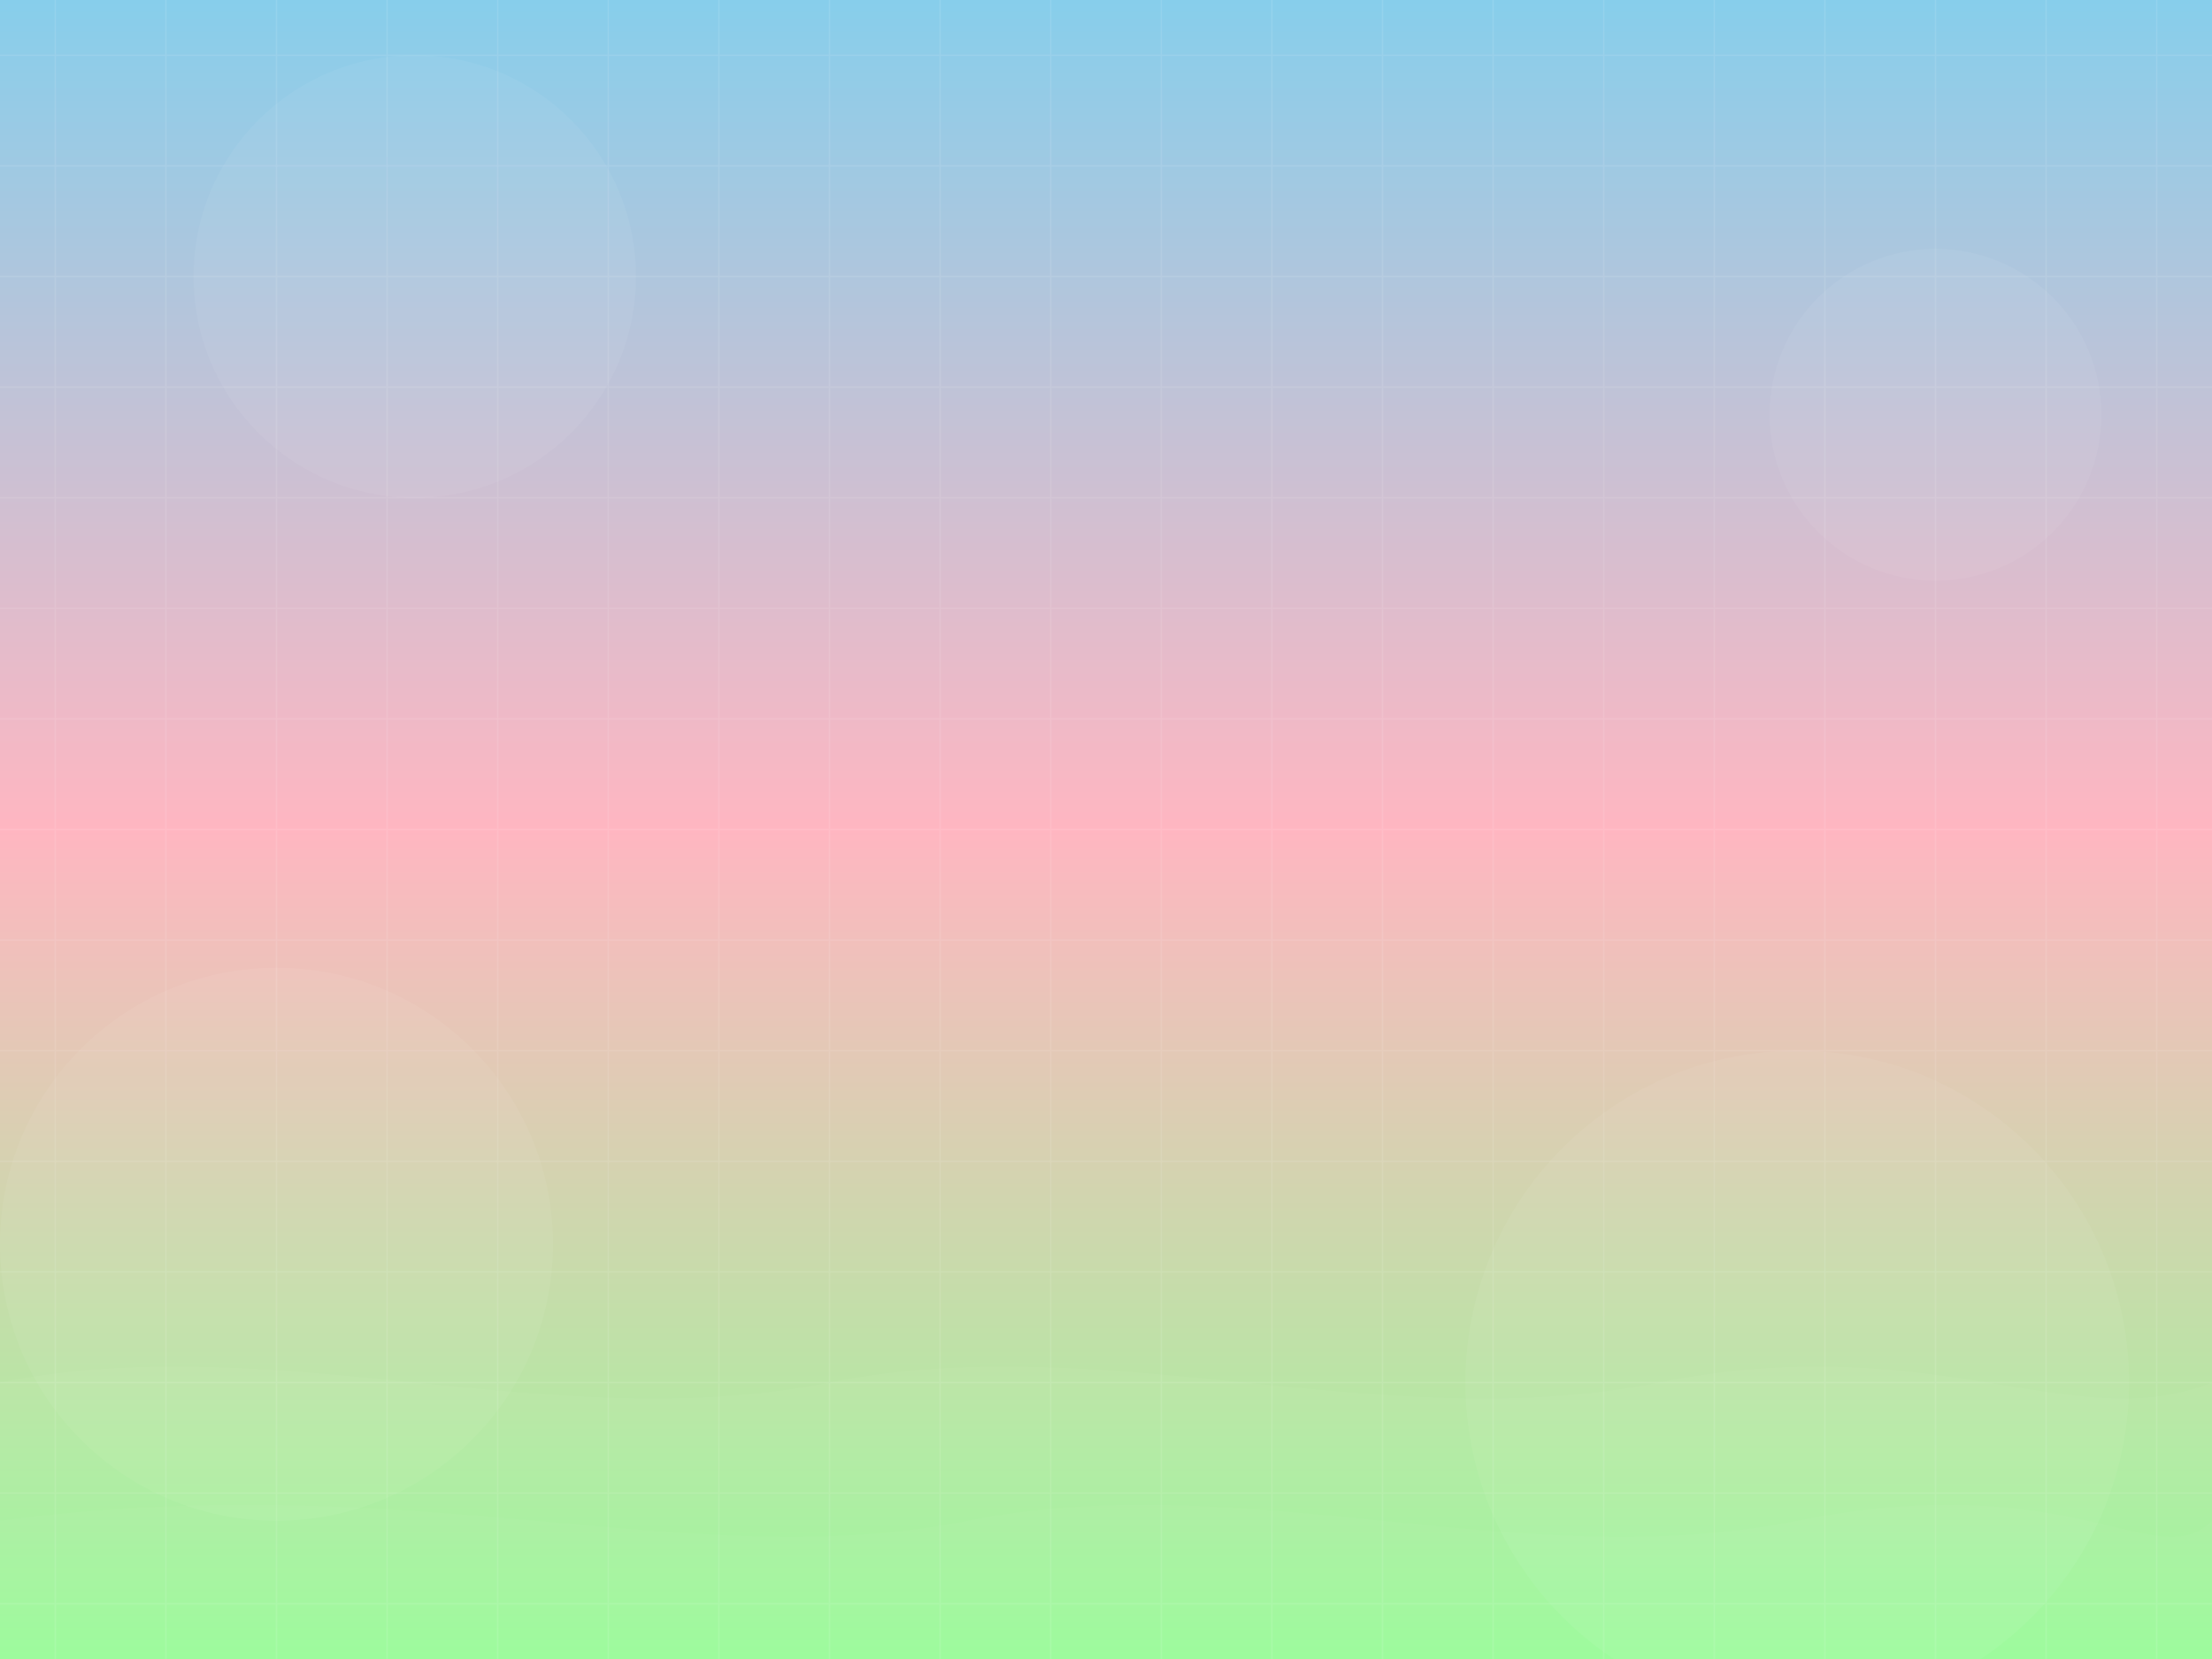
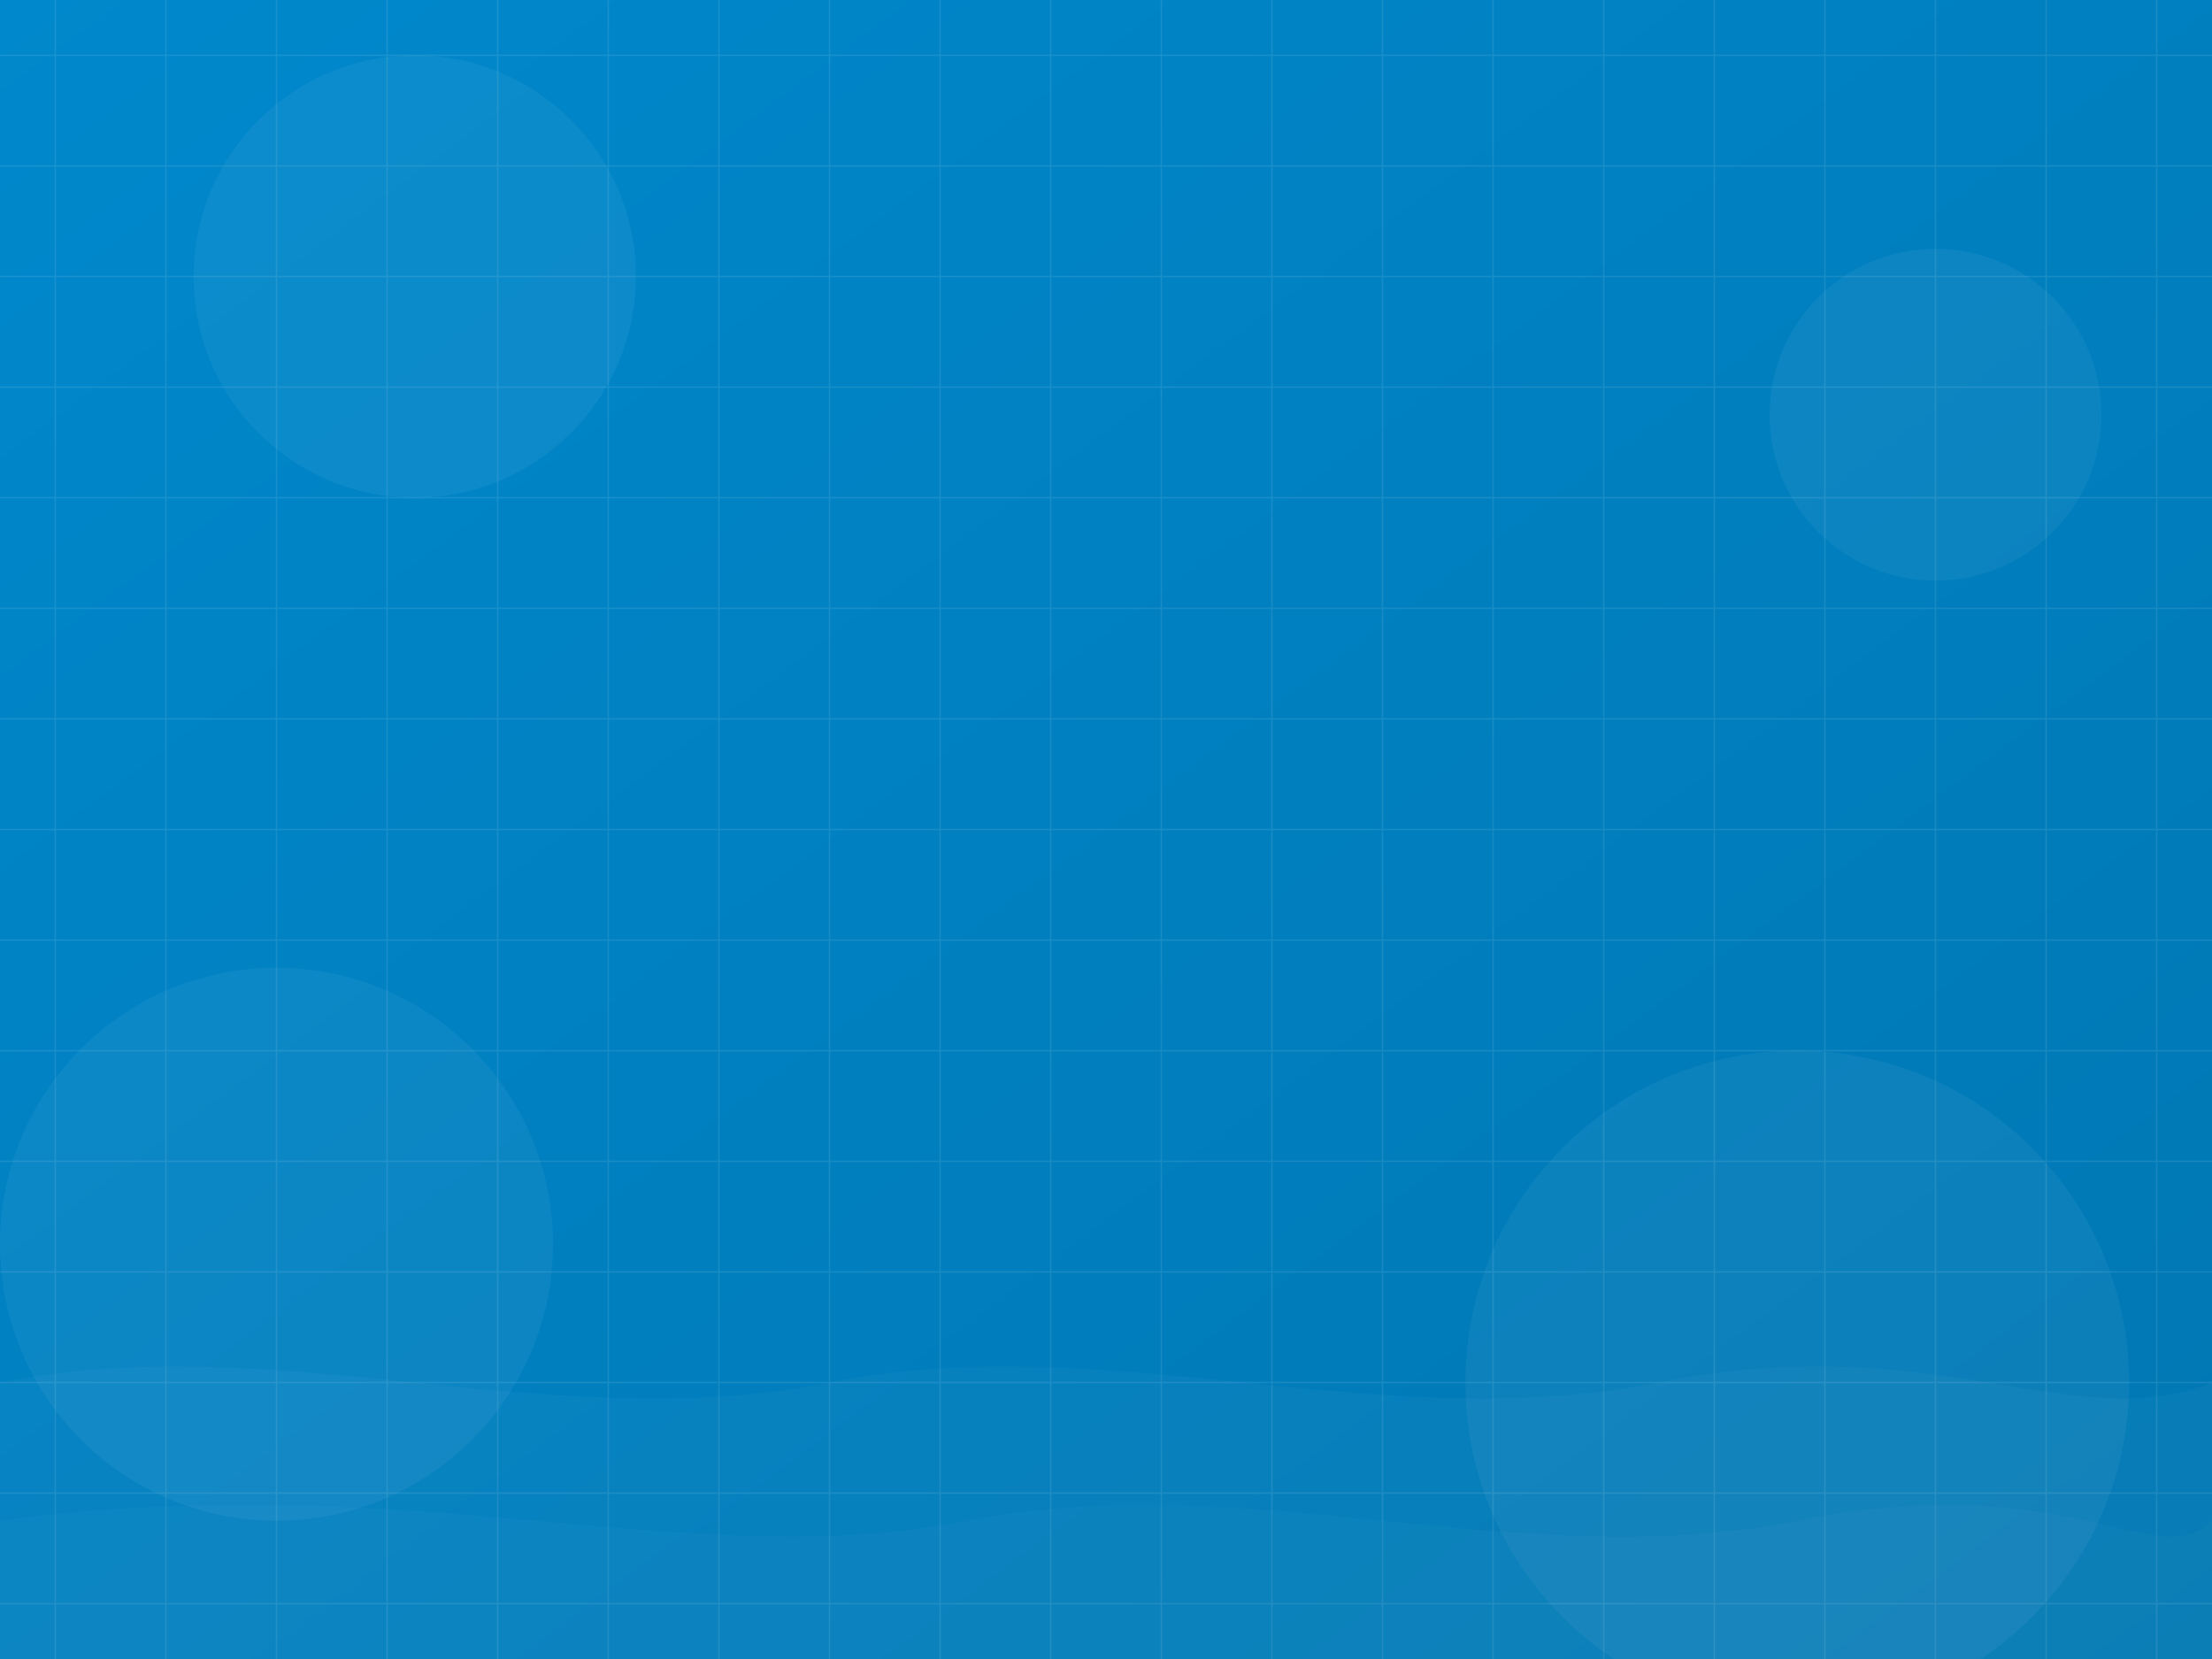
<svg xmlns="http://www.w3.org/2000/svg" viewBox="0 0 800 600">
  <defs>
-     <linearGradient id="bgGradient" x1="0%" y1="0%" x2="0%" y2="100%">
-       <stop offset="0%" stop-color="#87CEEB" />
-       <stop offset="0.5" stop-color="#FFB6C1" />
-       <stop offset="100%" stop-color="#98FB98" />
+     <linearGradient id="bgGradient" x1="0%" y1="0%" x2="100%" y2="100%">
+       <stop offset="0%" stop-color="#0088cc" />
+       <stop offset="100%" stop-color="#0077b3" />
    </linearGradient>
    <pattern id="decorPattern" width="40" height="40" patternUnits="userSpaceOnUse">
      <path d="M0,20 L40,20 M20,0 L20,40" stroke="#ffffff" stroke-width="0.5" opacity="0.1" />
    </pattern>
  </defs>
  <rect width="800" height="600" fill="url(#bgGradient)" />
  <rect width="800" height="600" fill="url(#decorPattern)" />
  <circle cx="150" cy="100" r="80" fill="#ffffff" opacity="0.05" />
  <circle cx="650" cy="500" r="120" fill="#ffffff" opacity="0.05" />
  <circle cx="700" cy="150" r="60" fill="#ffffff" opacity="0.05" />
  <circle cx="100" cy="450" r="100" fill="#ffffff" opacity="0.05" />
  <path d="M0,500 C100,480 200,520 300,500 C400,480 500,520 600,500 C700,480 750,520 800,500 L800,600 L0,600 Z" fill="#ffffff" opacity="0.03" />
  <path d="M0,550 C150,530 250,570 350,550 C450,530 550,570 650,550 C750,530 780,570 800,550 L800,600 L0,600 Z" fill="#ffffff" opacity="0.02" />
</svg>
